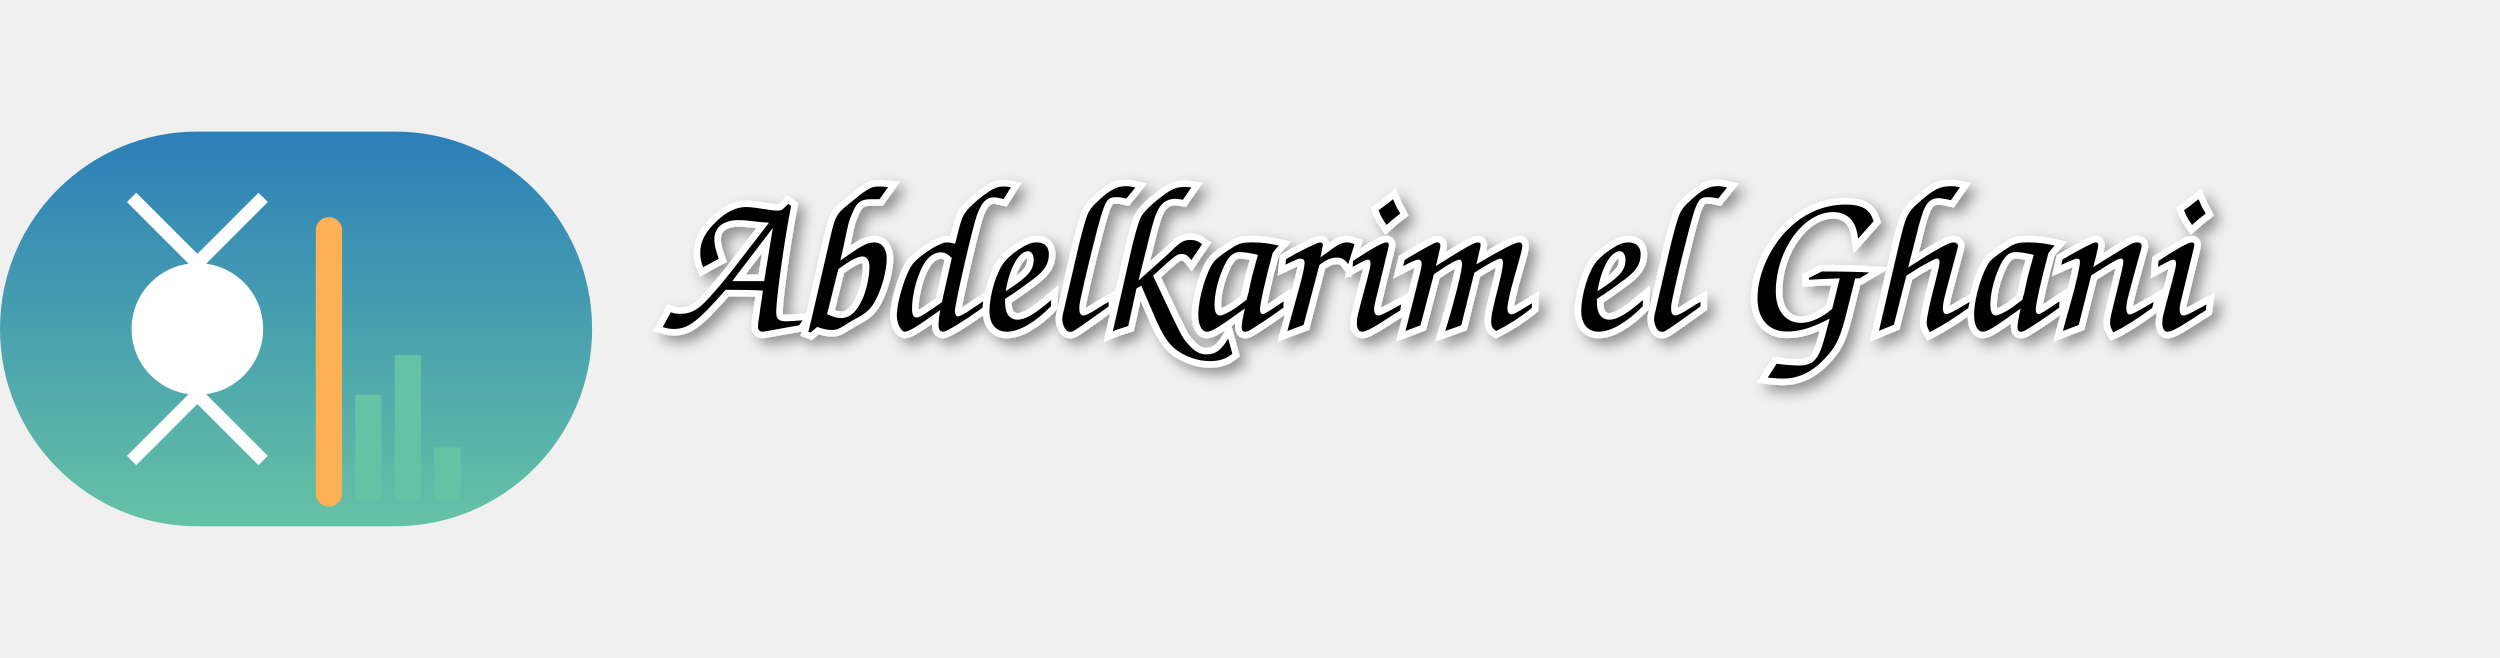
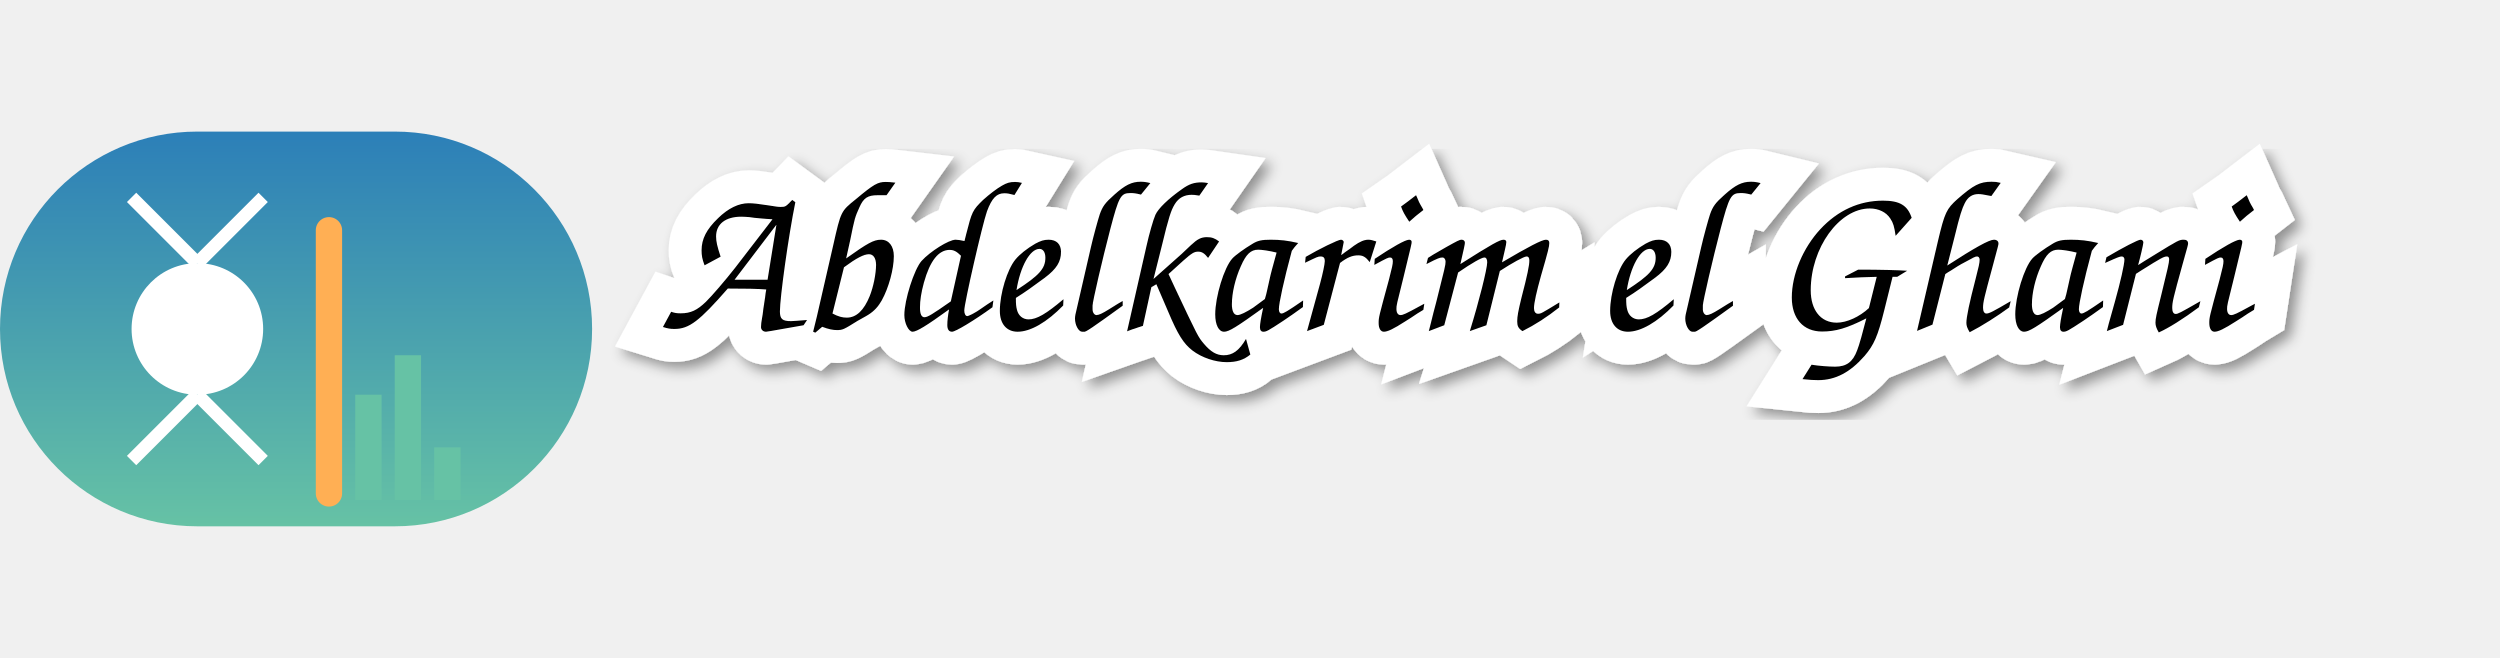
<svg xmlns="http://www.w3.org/2000/svg" class="logo-svg" width="380" height="100" viewBox="0 0 380 100">
  <defs>
    <linearGradient id="pillGradient" x1="0%" y1="0%" x2="0%" y2="100%">
      <stop offset="0%" stop-color="#2c7fb8" />
      <stop offset="100%" stop-color="#66c2a5" />
    </linearGradient>
    <filter id="txtShadow" x="-20%" y="-20%" width="140%" height="140%">
      <feDropShadow dx="1" dy="1" stdDeviation="1" flood-color="rgba(0,0,0,0.4)" />
    </filter>
  </defs>
  <rect x="0" y="20" width="90" height="60" rx="30" fill="url(#pillGradient)" />
  <circle cx="30" cy="50" r="10" fill="#ffffff" />
  <line x1="30" y1="40" x2="20" y2="30" stroke="#ffffff" stroke-width="2" />
  <line x1="30" y1="40" x2="40" y2="30" stroke="#ffffff" stroke-width="2" />
  <line x1="30" y1="60" x2="20" y2="70" stroke="#ffffff" stroke-width="2" />
  <line x1="30" y1="60" x2="40" y2="70" stroke="#ffffff" stroke-width="2" />
  <line x1="50" y1="35" x2="50" y2="75" stroke="#ffaf54" stroke-width="4" stroke-linecap="round" />
  <rect x="54" y="60" width="4" height="16" fill="#66c2a5" />
  <rect x="60" y="54" width="4" height="22" fill="#66c2a5" />
  <rect x="66" y="68" width="4" height="8" fill="#66c2a5" />
-   <text x="100" y="50" font-family="'Permanent Marker', cursive" font-size="32" fill="currentColor" stroke="#ffffff" stroke-width="2" paint-order="stroke fill" filter="url(#txtShadow)" alignment-baseline="middle">
+   <text x="100" y="50" font-family="'Permanent Marker', cursive" font-size="33" fill="currentColor" stroke="#ffffff" stroke-width="10" paint-order="stroke fill" filter="url(#txtShadow)" alignment-baseline="middle">
    Abdelkarim el Ghani
  </text>
</svg>
